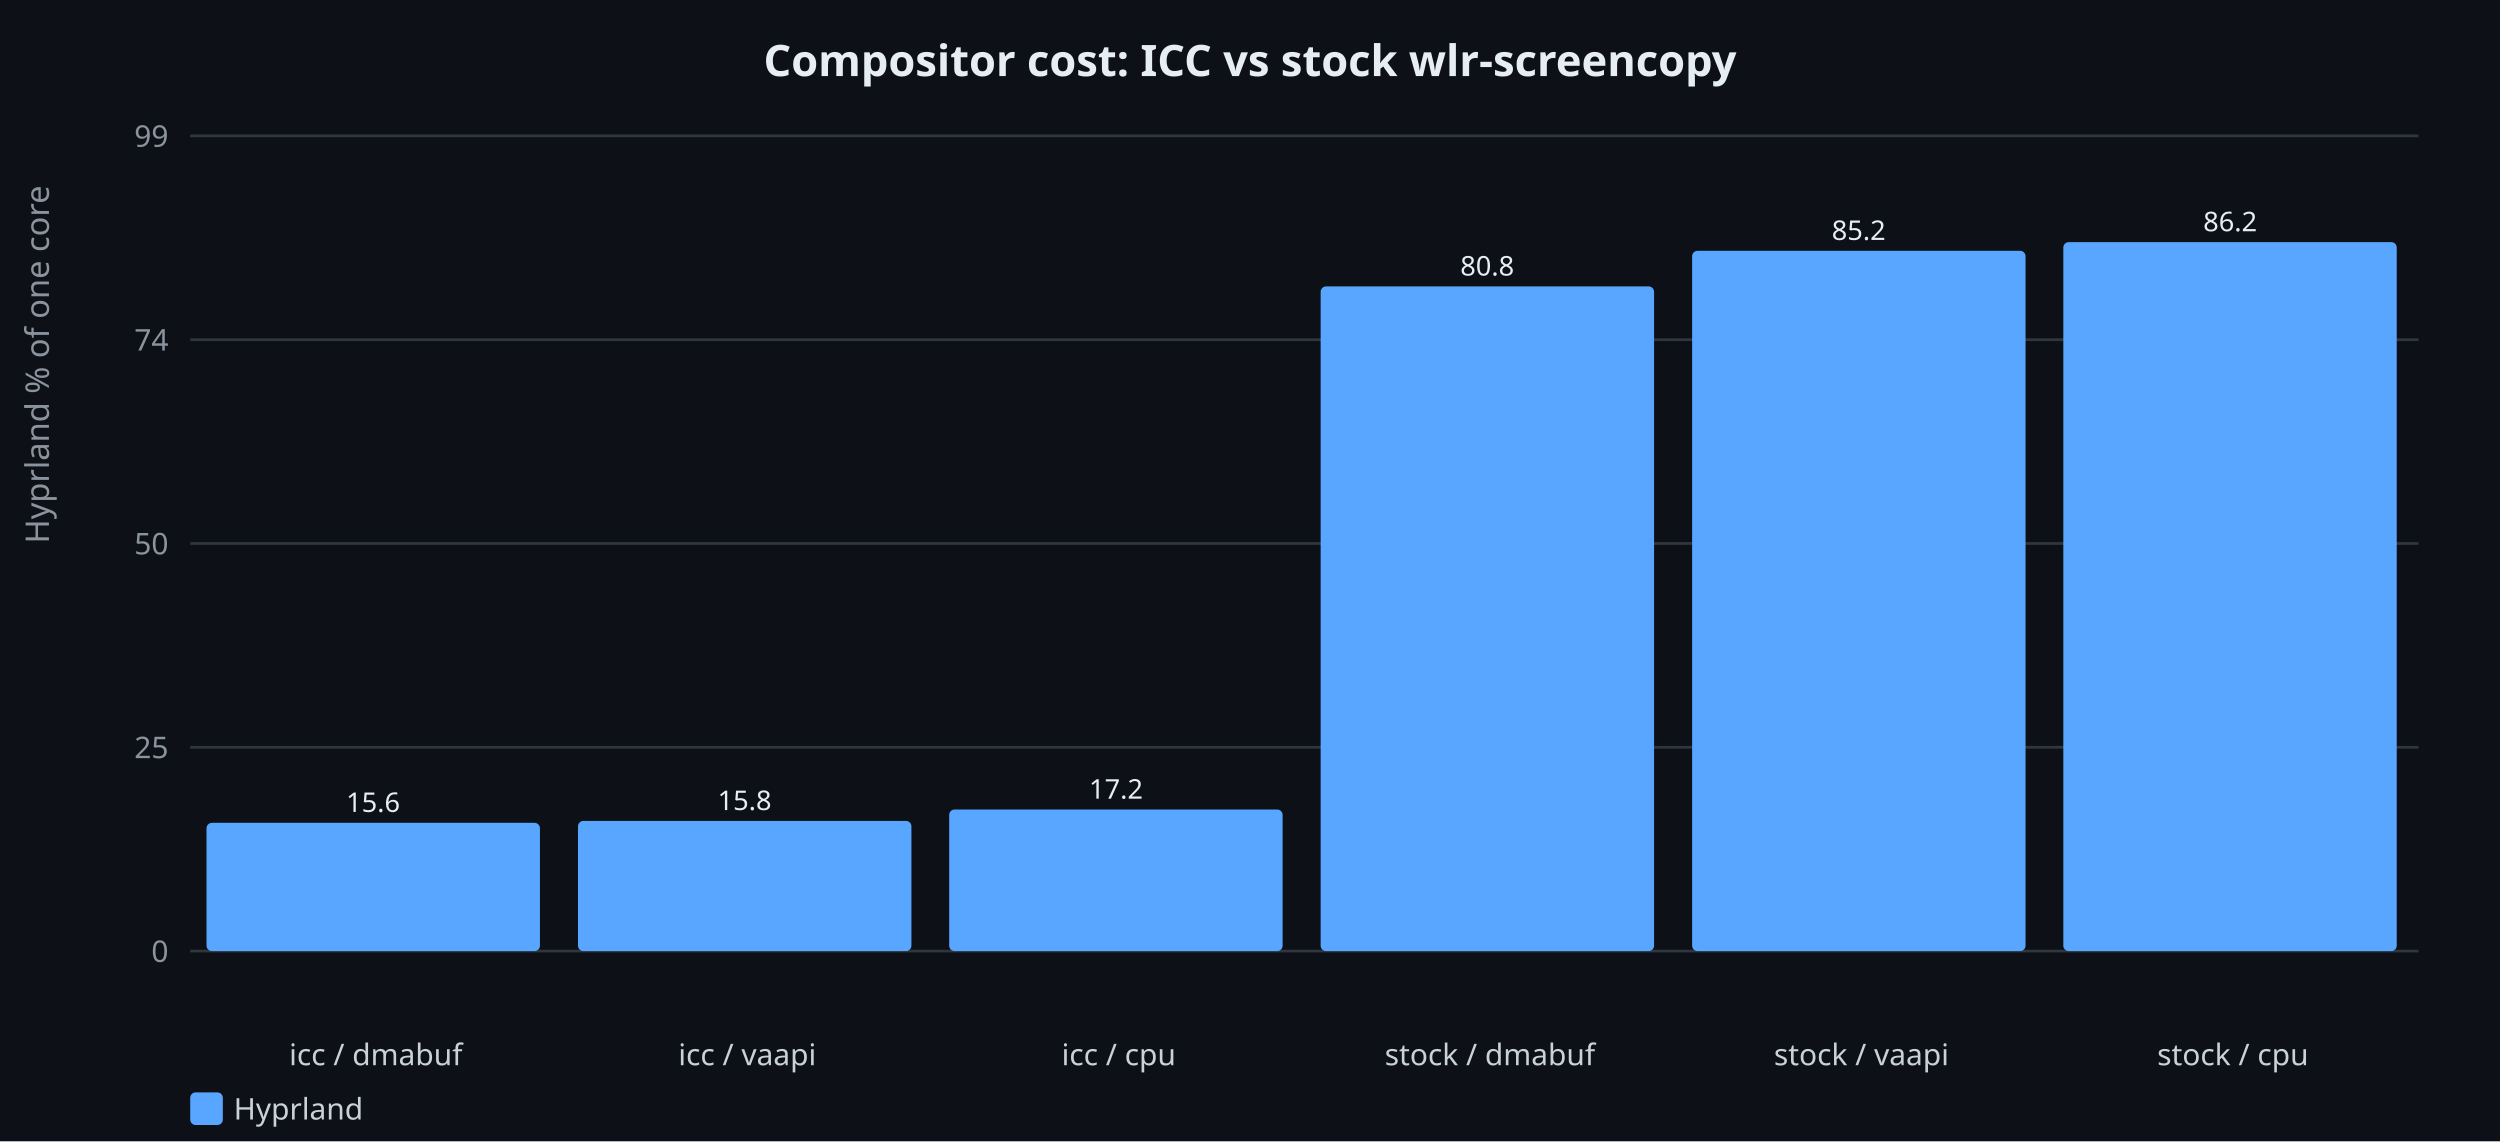
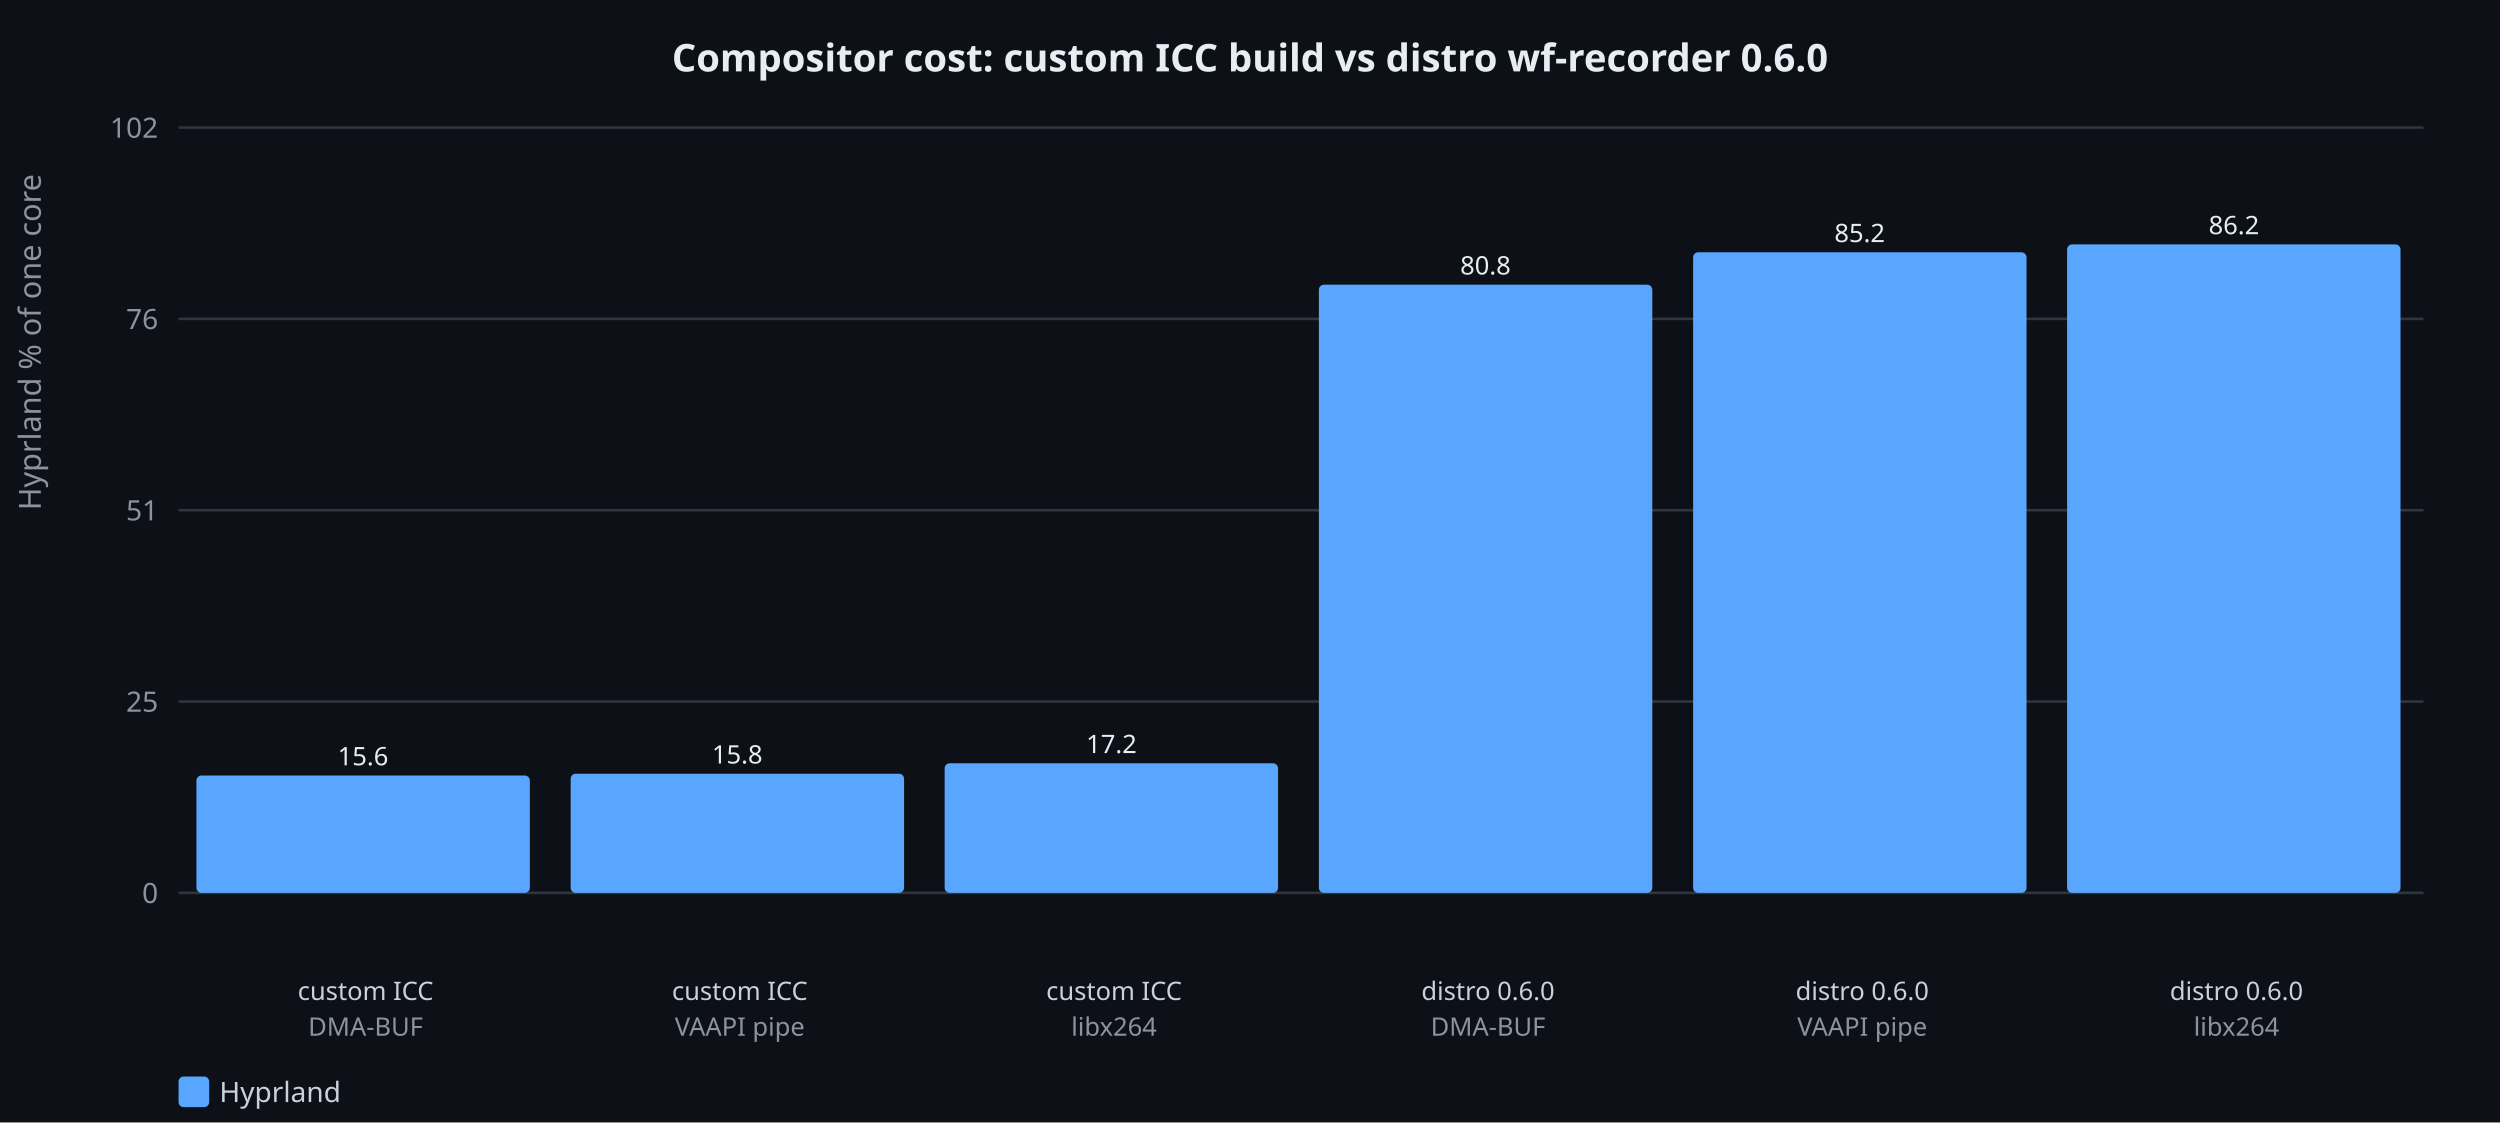
- <svg xmlns="http://www.w3.org/2000/svg" width="920" height="420" viewBox="0 0 920 420">
+ <svg xmlns="http://www.w3.org/2000/svg" width="980" height="440" viewBox="0 0 980 440">
  <rect width="100%" height="100%" fill="#0d1117" />
-   <text x="460.0" y="28" text-anchor="middle" fill="#e6edf3" font-family="sans-serif" font-size="16" font-weight="700">Compositor cost: ICC vs stock wlr-screencopy</text>
-   <line x1="70" y1="350.0" x2="890" y2="350.0" stroke="#30363d" stroke-width="1" />
+   <text x="490.0" y="28" text-anchor="middle" fill="#e6edf3" font-family="sans-serif" font-size="15" font-weight="700">Compositor cost: custom ICC build vs distro wf-recorder 0.6.0</text>
+   <line x1="70" y1="350.0" x2="950" y2="350.0" stroke="#30363d" />
  <text x="62" y="354.0" text-anchor="end" fill="#8b949e" font-family="sans-serif" font-size="11">0</text>
-   <line x1="70" y1="275.0" x2="890" y2="275.0" stroke="#30363d" stroke-width="1" />
+   <line x1="70" y1="275.0" x2="950" y2="275.0" stroke="#30363d" />
  <text x="62" y="279.0" text-anchor="end" fill="#8b949e" font-family="sans-serif" font-size="11">25</text>
-   <line x1="70" y1="200.0" x2="890" y2="200.0" stroke="#30363d" stroke-width="1" />
-   <text x="62" y="204.0" text-anchor="end" fill="#8b949e" font-family="sans-serif" font-size="11">50</text>
-   <line x1="70" y1="125.0" x2="890" y2="125.0" stroke="#30363d" stroke-width="1" />
-   <text x="62" y="129.0" text-anchor="end" fill="#8b949e" font-family="sans-serif" font-size="11">74</text>
-   <line x1="70" y1="50.0" x2="890" y2="50.0" stroke="#30363d" stroke-width="1" />
-   <text x="62" y="54.0" text-anchor="end" fill="#8b949e" font-family="sans-serif" font-size="11">99</text>
-   <text x="18" y="200.0" fill="#8b949e" font-family="sans-serif" font-size="12" transform="rotate(-90 18,200.0)">Hyprland % of one core</text>
-   <rect x="76.0" y="302.8" width="122.7" height="47.2" fill="#58a6ff" rx="2" />
-   <text x="137.3" y="298.8" text-anchor="middle" fill="#e6edf3" font-family="sans-serif" font-size="10">15.6</text>
-   <text x="138.3" y="392" text-anchor="middle" fill="#c9d1d9" font-family="sans-serif" font-size="11">icc / dmabuf</text>
-   <rect x="212.7" y="302.1" width="122.7" height="47.9" fill="#58a6ff" rx="2" />
-   <text x="274.0" y="298.1" text-anchor="middle" fill="#e6edf3" font-family="sans-serif" font-size="10">15.8</text>
-   <text x="275.0" y="392" text-anchor="middle" fill="#c9d1d9" font-family="sans-serif" font-size="11">icc / vaapi</text>
-   <rect x="349.3" y="297.9" width="122.7" height="52.1" fill="#58a6ff" rx="2" />
-   <text x="410.7" y="293.9" text-anchor="middle" fill="#e6edf3" font-family="sans-serif" font-size="10">17.2</text>
-   <text x="411.7" y="392" text-anchor="middle" fill="#c9d1d9" font-family="sans-serif" font-size="11">icc / cpu</text>
-   <rect x="486.0" y="105.4" width="122.7" height="244.6" fill="#58a6ff" rx="2" />
-   <text x="547.3" y="101.4" text-anchor="middle" fill="#e6edf3" font-family="sans-serif" font-size="10">80.8</text>
-   <text x="548.3" y="392" text-anchor="middle" fill="#c9d1d9" font-family="sans-serif" font-size="11">stock / dmabuf</text>
-   <rect x="622.7" y="92.3" width="122.7" height="257.7" fill="#58a6ff" rx="2" />
-   <text x="684.0" y="88.3" text-anchor="middle" fill="#e6edf3" font-family="sans-serif" font-size="10">85.2</text>
-   <text x="685.0" y="392" text-anchor="middle" fill="#c9d1d9" font-family="sans-serif" font-size="11">stock / vaapi</text>
-   <rect x="759.3" y="89.1" width="122.7" height="260.9" fill="#58a6ff" rx="2" />
-   <text x="820.7" y="85.1" text-anchor="middle" fill="#e6edf3" font-family="sans-serif" font-size="10">86.2</text>
-   <text x="821.7" y="392" text-anchor="middle" fill="#c9d1d9" font-family="sans-serif" font-size="11">stock / cpu</text>
-   <rect x="70" y="402" width="12" height="12" fill="#58a6ff" rx="2" />
-   <text x="86" y="412" fill="#c9d1d9" font-family="sans-serif" font-size="11">Hyprland</text>
+   <line x1="70" y1="200.0" x2="950" y2="200.0" stroke="#30363d" />
+   <text x="62" y="204.0" text-anchor="end" fill="#8b949e" font-family="sans-serif" font-size="11">51</text>
+   <line x1="70" y1="125.0" x2="950" y2="125.0" stroke="#30363d" />
+   <text x="62" y="129.0" text-anchor="end" fill="#8b949e" font-family="sans-serif" font-size="11">76</text>
+   <line x1="70" y1="50.0" x2="950" y2="50.0" stroke="#30363d" />
+   <text x="62" y="54.0" text-anchor="end" fill="#8b949e" font-family="sans-serif" font-size="11">102</text>
+   <text x="16" y="200.0" fill="#8b949e" font-family="sans-serif" font-size="12" transform="rotate(-90 16,200.0)">Hyprland % of one core</text>
+   <rect x="77.0" y="304.0" width="130.7" height="46.0" fill="#58a6ff" rx="2" />
+   <text x="142.3" y="300.0" text-anchor="middle" fill="#e6edf3" font-family="sans-serif" font-size="10">15.6</text>
+   <text x="143.3" y="392" text-anchor="middle" fill="#c9d1d9" font-family="sans-serif" font-size="10">custom ICC</text>
+   <text x="143.3" y="406" text-anchor="middle" fill="#8b949e" font-family="sans-serif" font-size="10">DMA-BUF</text>
+   <rect x="223.7" y="303.3" width="130.7" height="46.7" fill="#58a6ff" rx="2" />
+   <text x="289.0" y="299.3" text-anchor="middle" fill="#e6edf3" font-family="sans-serif" font-size="10">15.8</text>
+   <text x="290.0" y="392" text-anchor="middle" fill="#c9d1d9" font-family="sans-serif" font-size="10">custom ICC</text>
+   <text x="290.0" y="406" text-anchor="middle" fill="#8b949e" font-family="sans-serif" font-size="10">VAAPI pipe</text>
+   <rect x="370.3" y="299.2" width="130.7" height="50.8" fill="#58a6ff" rx="2" />
+   <text x="435.7" y="295.2" text-anchor="middle" fill="#e6edf3" font-family="sans-serif" font-size="10">17.2</text>
+   <text x="436.7" y="392" text-anchor="middle" fill="#c9d1d9" font-family="sans-serif" font-size="10">custom ICC</text>
+   <text x="436.7" y="406" text-anchor="middle" fill="#8b949e" font-family="sans-serif" font-size="10">libx264</text>
+   <rect x="517.0" y="111.6" width="130.7" height="238.4" fill="#58a6ff" rx="2" />
+   <text x="582.3" y="107.6" text-anchor="middle" fill="#e6edf3" font-family="sans-serif" font-size="10">80.8</text>
+   <text x="583.3" y="392" text-anchor="middle" fill="#c9d1d9" font-family="sans-serif" font-size="10">distro 0.6.0</text>
+   <text x="583.3" y="406" text-anchor="middle" fill="#8b949e" font-family="sans-serif" font-size="10">DMA-BUF</text>
+   <rect x="663.7" y="98.9" width="130.7" height="251.1" fill="#58a6ff" rx="2" />
+   <text x="729.0" y="94.9" text-anchor="middle" fill="#e6edf3" font-family="sans-serif" font-size="10">85.2</text>
+   <text x="730.0" y="392" text-anchor="middle" fill="#c9d1d9" font-family="sans-serif" font-size="10">distro 0.6.0</text>
+   <text x="730.0" y="406" text-anchor="middle" fill="#8b949e" font-family="sans-serif" font-size="10">VAAPI pipe</text>
+   <rect x="810.3" y="95.8" width="130.7" height="254.2" fill="#58a6ff" rx="2" />
+   <text x="875.7" y="91.8" text-anchor="middle" fill="#e6edf3" font-family="sans-serif" font-size="10">86.2</text>
+   <text x="876.7" y="392" text-anchor="middle" fill="#c9d1d9" font-family="sans-serif" font-size="10">distro 0.6.0</text>
+   <text x="876.7" y="406" text-anchor="middle" fill="#8b949e" font-family="sans-serif" font-size="10">libx264</text>
+   <rect x="70" y="422" width="12" height="12" fill="#58a6ff" rx="2" />
+   <text x="86" y="432" fill="#c9d1d9" font-family="sans-serif" font-size="11">Hyprland</text>
</svg>
